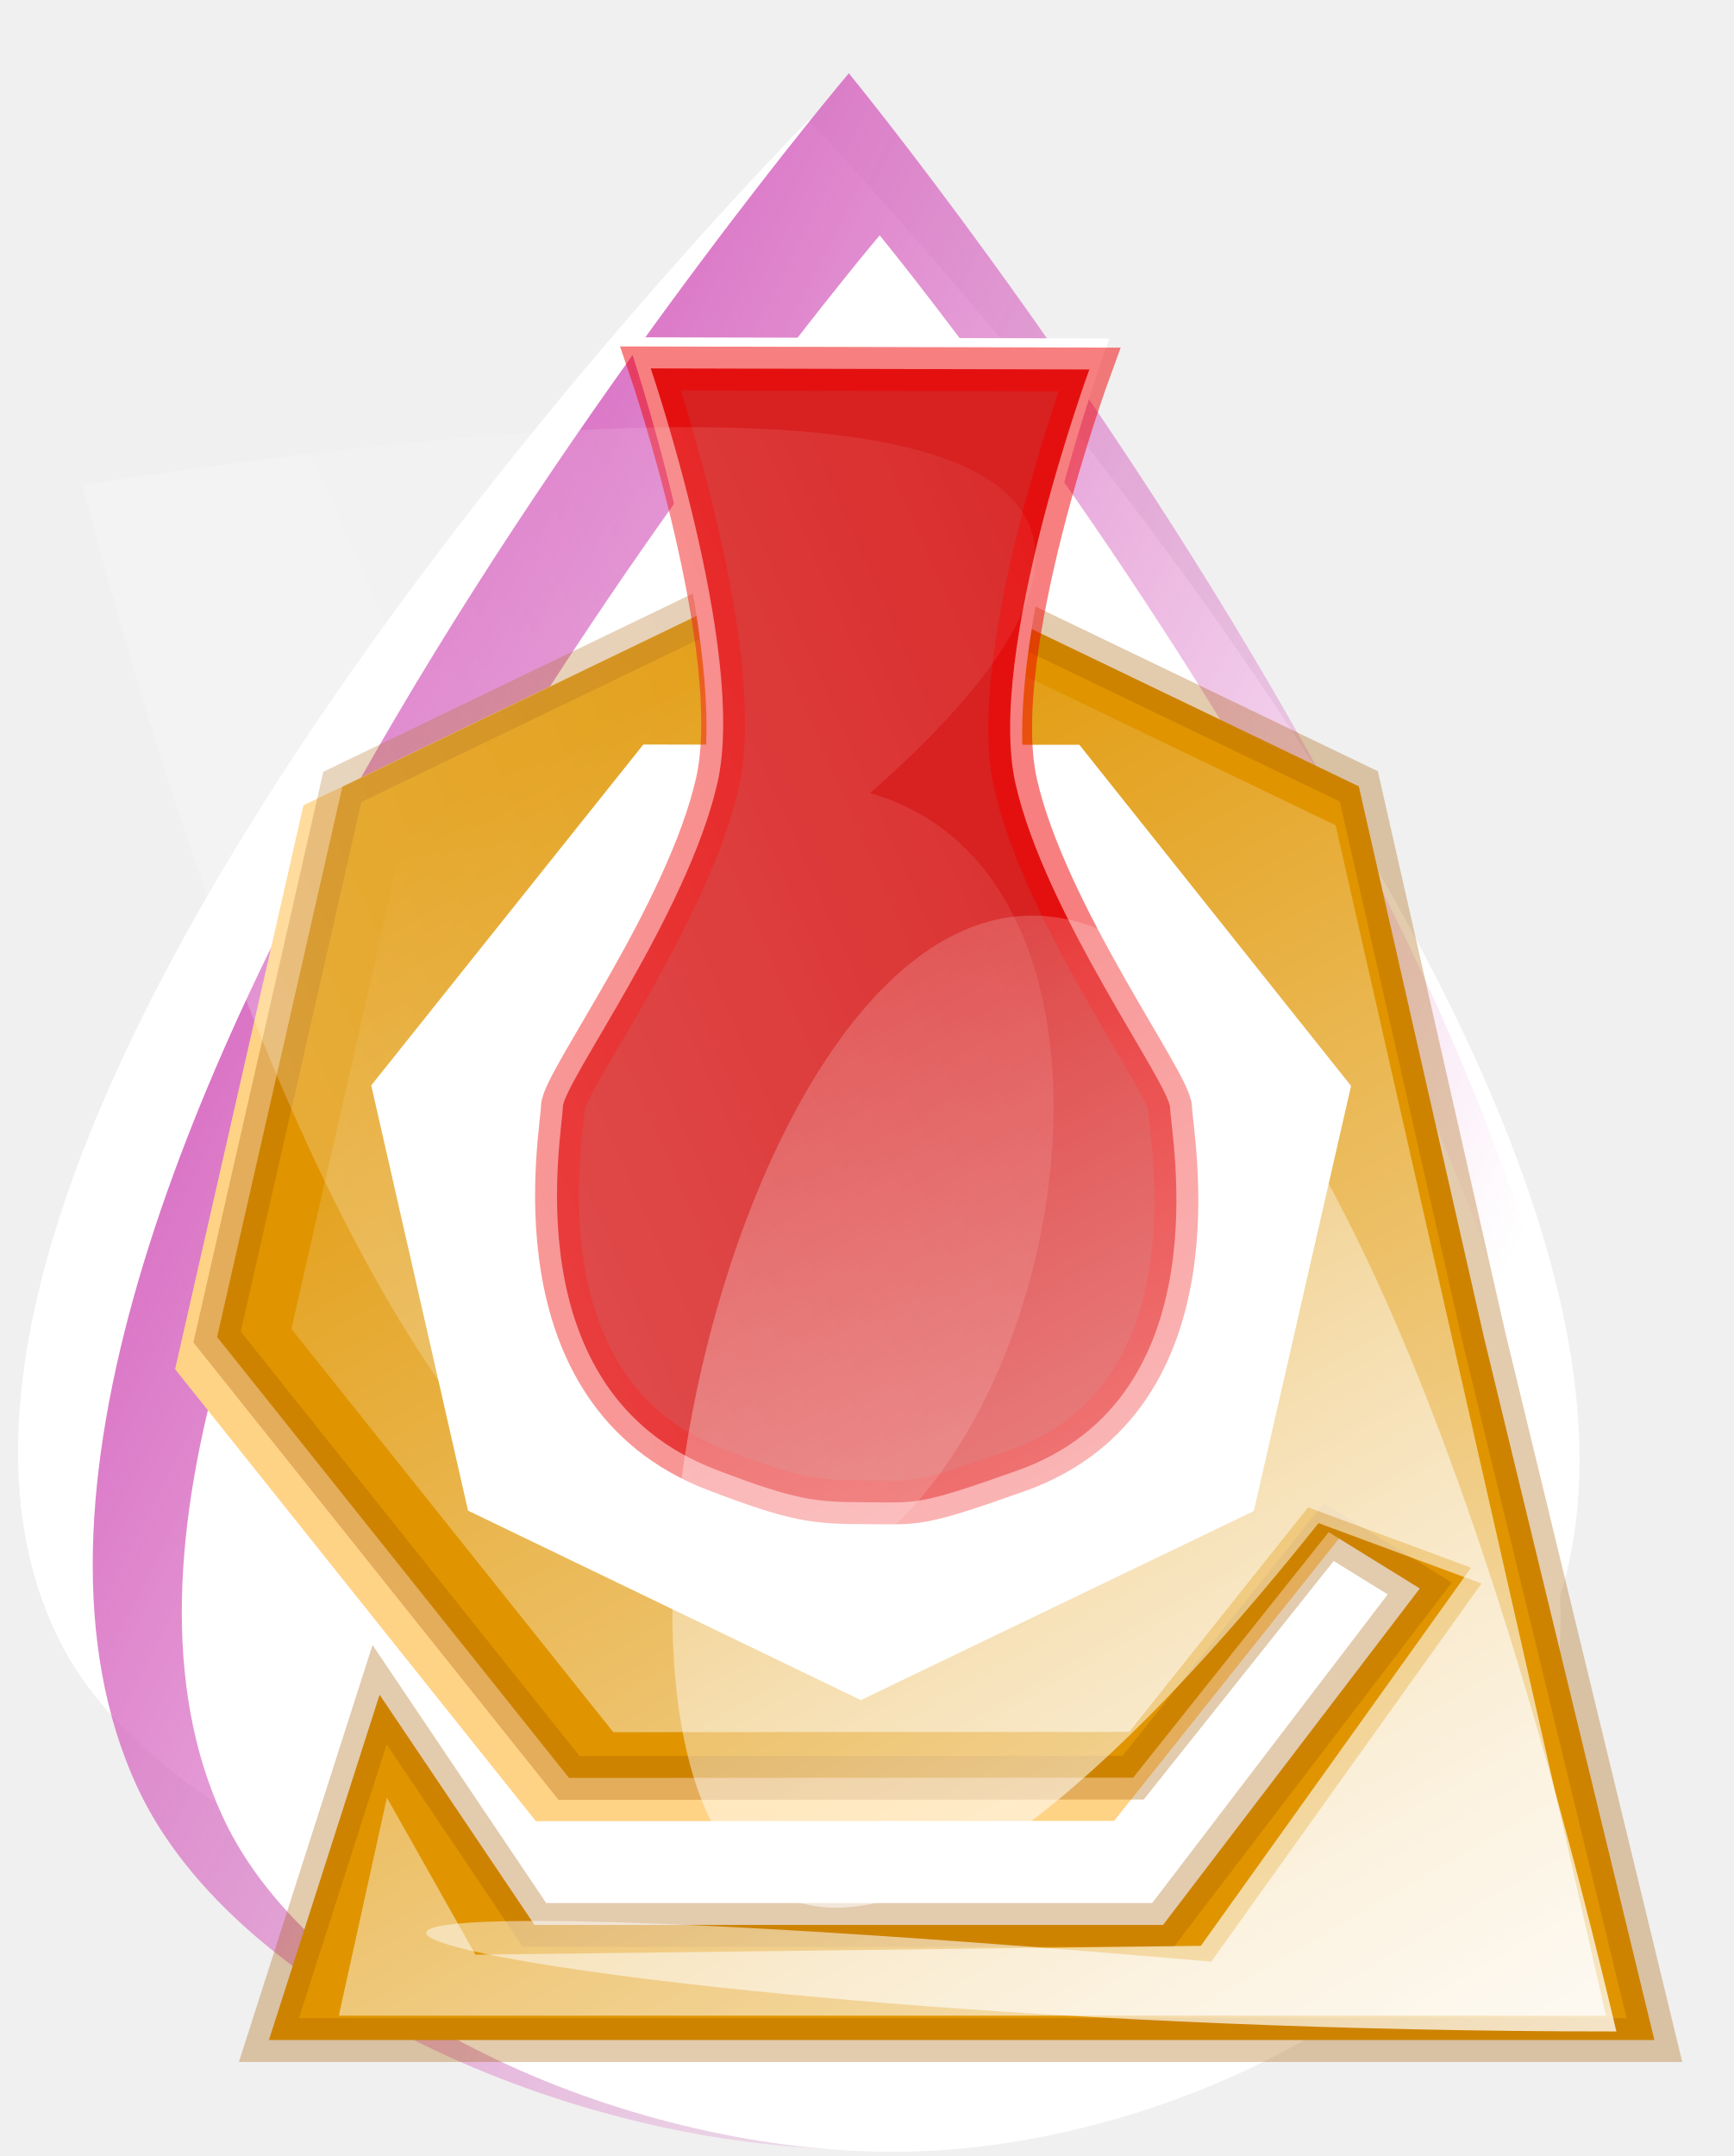
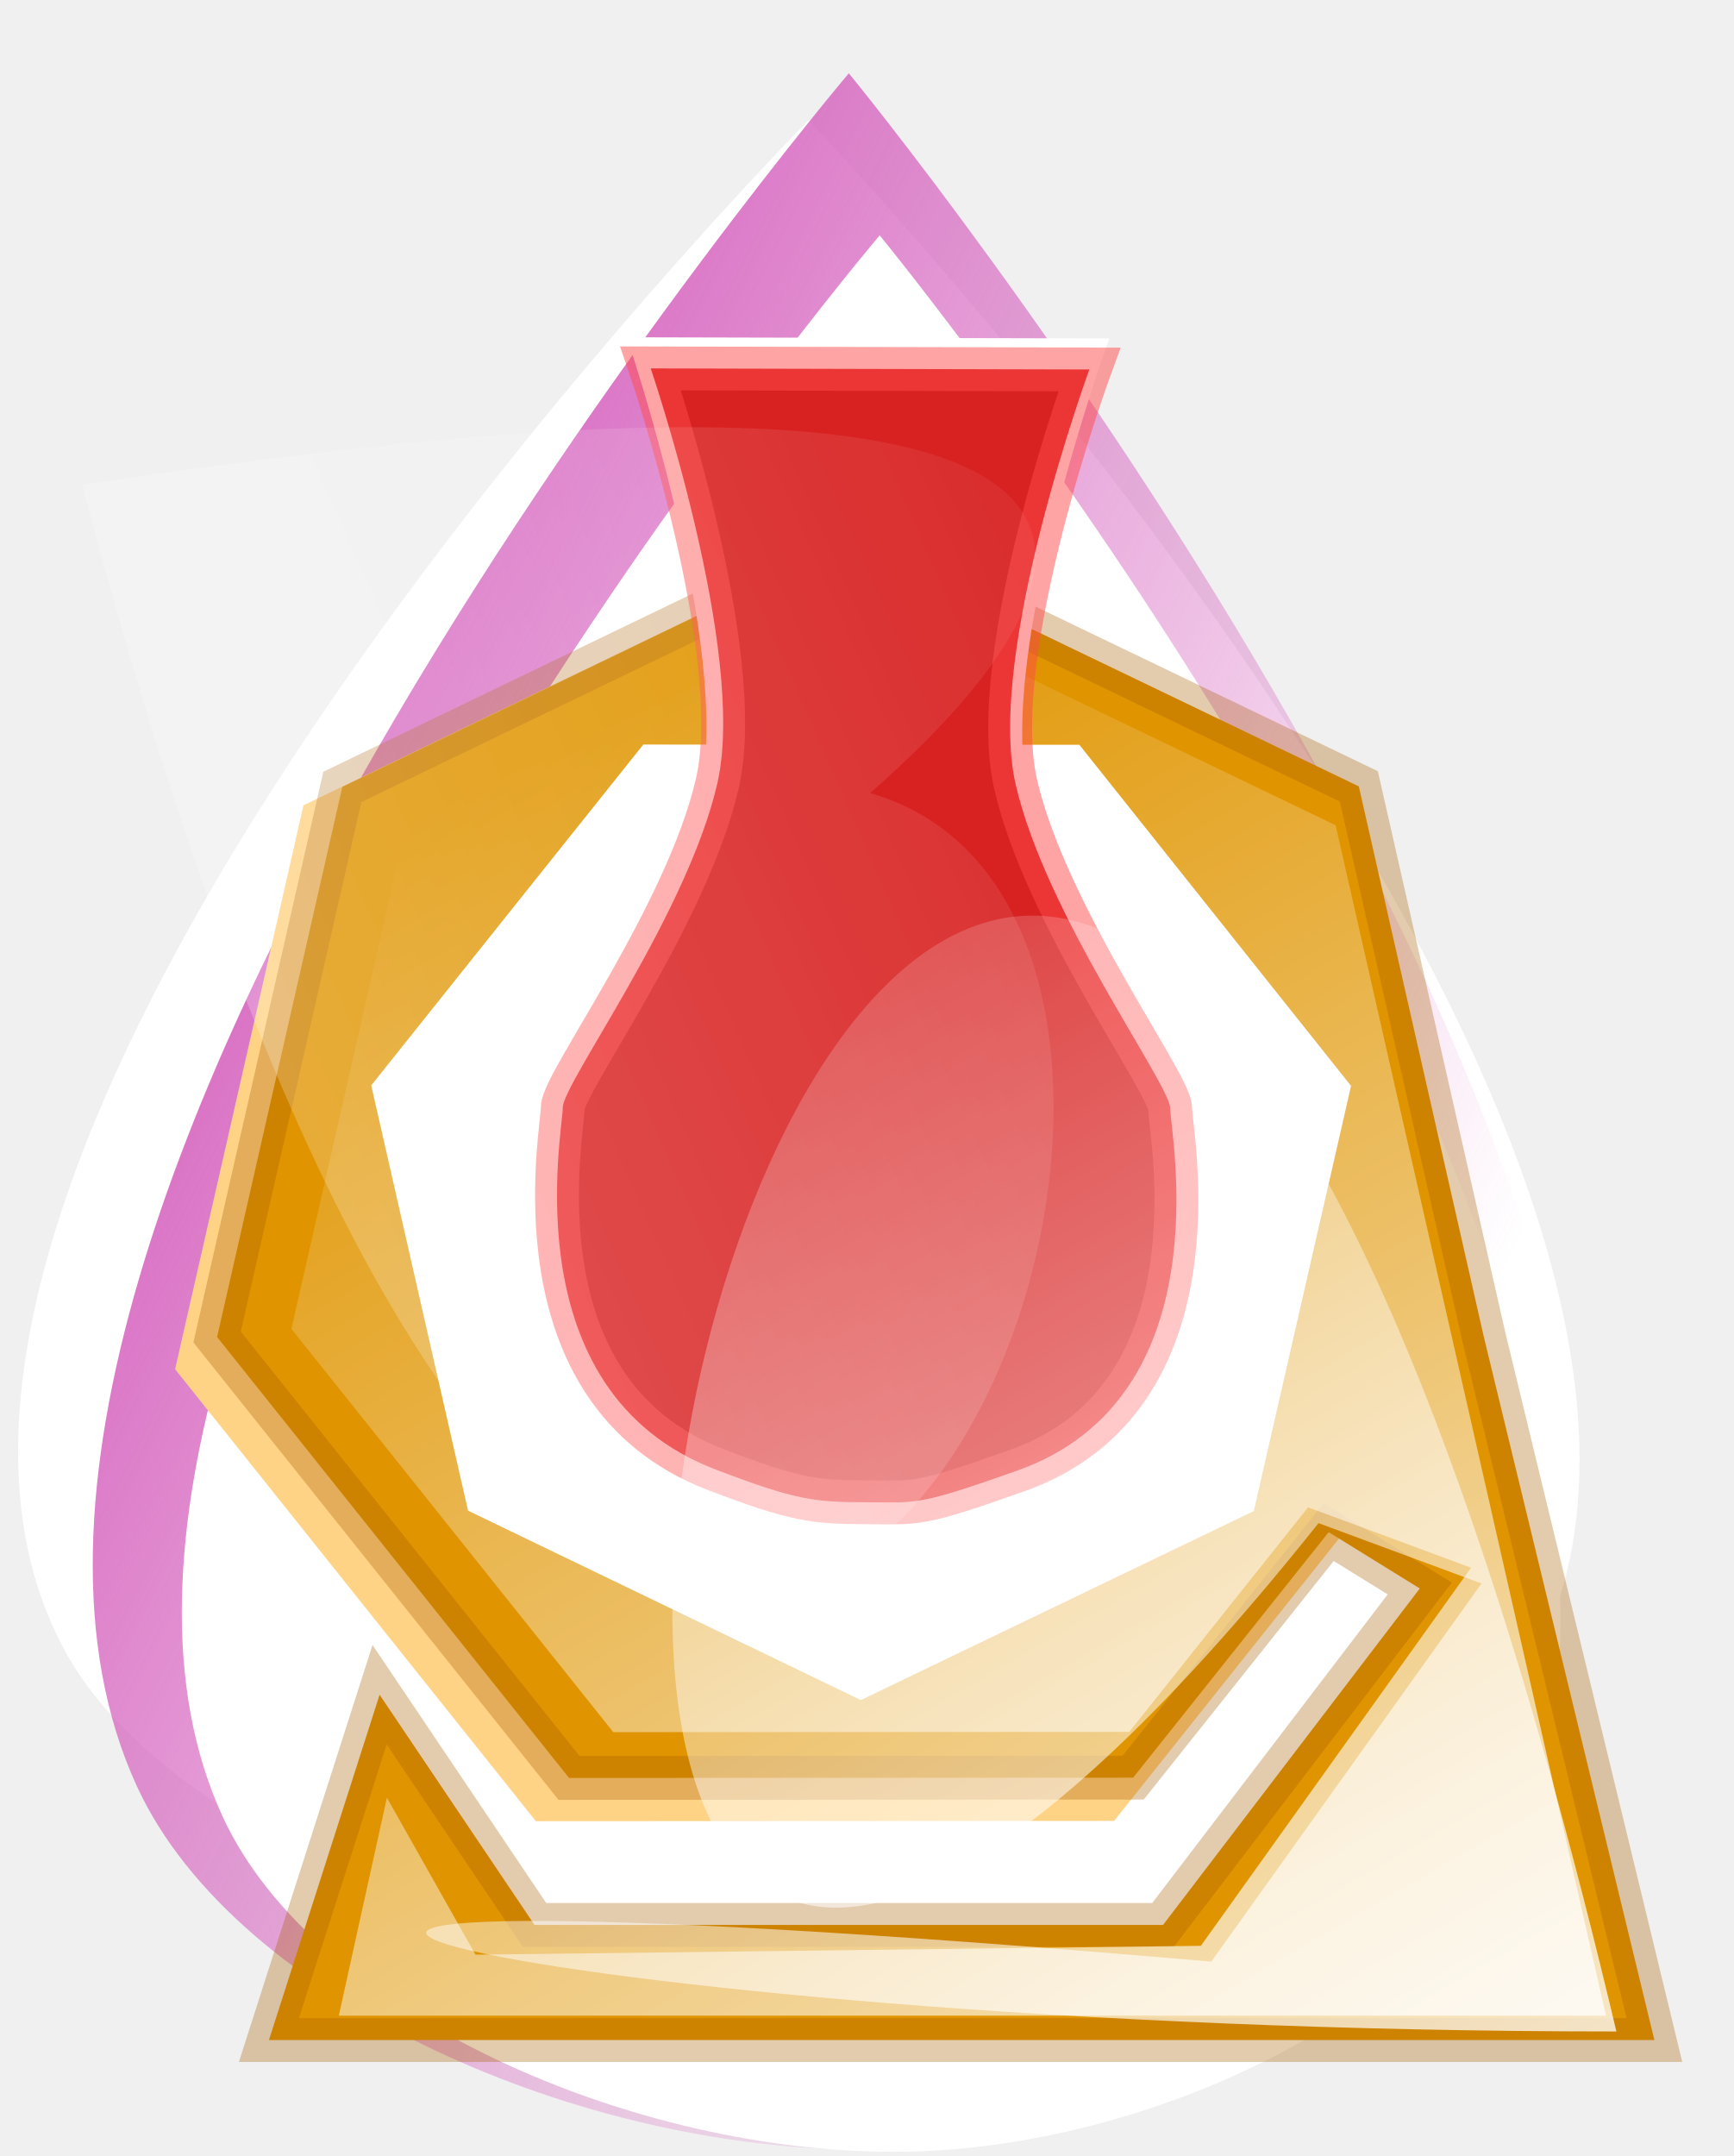
<svg xmlns="http://www.w3.org/2000/svg" xmlns:xlink="http://www.w3.org/1999/xlink" width="111.673mm" height="138.839mm" viewBox="0 0 395.692 491.95" id="svg7194" version="1.1">
  <defs id="defs7196">
    <linearGradient id="linearGradient9649">
      <stop style="stop-color:#d664bf;stop-opacity:1;" offset="0" id="stop9651" />
      <stop style="stop-color:#d664bf;stop-opacity:0;" offset="1" id="stop9653" />
    </linearGradient>
    <linearGradient id="linearGradient9593">
      <stop style="stop-color:#ffffff;stop-opacity:1;" offset="0" id="stop9595" />
      <stop style="stop-color:#ffffff;stop-opacity:0;" offset="1" id="stop9597" />
    </linearGradient>
    <linearGradient xlink:href="#linearGradient9593" id="linearGradient9599" x1="513.233" y1="554.197" x2="273.811" y2="140.034" gradientUnits="userSpaceOnUse" />
    <linearGradient gradientTransform="translate(2.381583,3.600299)" xlink:href="#linearGradient9593" id="linearGradient9599-2" x1="513.233" y1="554.197" x2="273.811" y2="140.034" gradientUnits="userSpaceOnUse" />
    <linearGradient gradientTransform="matrix(-1,0,0,-0.8997093,579.7175,524.4075)" xlink:href="#linearGradient9593" id="linearGradient9599-2-8" x1="601.804" y1="129.911" x2="120.954" y2="320.034" gradientUnits="userSpaceOnUse" />
    <linearGradient xlink:href="#linearGradient9649" id="linearGradient9655" x1="176.969" y1="109.128" x2="459.267" y2="253.58" gradientUnits="userSpaceOnUse" />
  </defs>
  <g id="layer1" transform="translate(-97.21805,0.02411795)">
    <path style="fill:#ffffff;fill-opacity:1;fill-rule:evenodd;stroke:none;stroke-width:1px;stroke-linecap:butt;stroke-linejoin:miter;stroke-opacity:1" d="m 111.906,376.43 c 23.57,43.675 106.709,74.704 175.855,73.947 64.154,-0.702 138.605,-31.447 159.746,-72.143 C 507.678,262.4 281.72,27.437 281.72,27.437 c 0,0 -231.907,233.933 -169.814,348.993 z" id="path8973-0" />
    <path style="fill:url(#linearGradient9655);fill-opacity:1;fill-rule:evenodd;stroke:none;stroke-width:1px;stroke-linecap:butt;stroke-linejoin:miter;stroke-opacity:1" d="m 128.486,407.621 c 22.547,48.923 102.077,83.68 168.221,82.833 61.37,-0.787 132.589,-35.226 152.812,-80.812 C 507.08,279.889 290.929,16.692 290.929,16.692 c 0,0 -221.841,262.043 -162.443,390.929 z" id="path8973" />
    <path style="fill:#ffffff;fill-opacity:1;fill-rule:evenodd;stroke:none;stroke-width:1px;stroke-linecap:butt;stroke-linejoin:miter;stroke-opacity:1" d="m 148.039,414.498 c 20.81,45.156 94.216,77.236 155.267,76.454 56.644,-0.726 122.378,-32.513 141.044,-74.589 C 497.477,296.603 297.972,53.675 297.972,53.675 c 0,0 -204.757,241.863 -149.933,360.824 z" id="path8973-8" />
    <path style="opacity:1;fill:#ffd385;fill-opacity:1;stroke:none;stroke-width:2.5;stroke-linejoin:miter;stroke-miterlimit:4;stroke-dasharray:none;stroke-dashoffset:0;stroke-opacity:1" id="path8190-7" d="m 386.888,386.672 -124.586,32.431 -103.033,-77.185 -3.895,-128.679 98.177,-83.275 126.319,24.837 59.341,114.246 z" transform="matrix(0.9921441,0.2577186,-0.2577186,0.9921441,67.27734,-67.88057)" />
    <path style="opacity:1;fill:#e09500;fill-opacity:1;stroke:#a75d00;stroke-width:10;stroke-linejoin:miter;stroke-miterlimit:4;stroke-dasharray:none;stroke-dashoffset:0;stroke-opacity:0.317" d="M 172.922,106.918 56.963,162.836 28.381,288.359 108.699,388.971 l 128.738,-0.066 44.626,-56.021 20.79,12.853 -58.59,76.771 -143.441,0 -35.355,-52.527 -25.254,78.791 316.178,0 L 317.49,288.414 288.939,162.717 Z" transform="translate(118.3805,16.69186)" id="path8190" />
    <path style="opacity:1;fill:#ffffff;fill-opacity:1;stroke:none;stroke-width:2.5;stroke-linejoin:miter;stroke-miterlimit:4;stroke-dasharray:none;stroke-dashoffset:0;stroke-opacity:1" id="path8190-3" d="m 386.888,386.672 -124.586,32.431 -103.033,-77.185 -3.895,-128.679 98.177,-83.275 126.319,24.837 59.341,114.246 z" transform="matrix(0.7481858,-0.1943482,-0.1943482,-0.7481858,129.2267,534.4113)" />
    <path style="fill:#ffffff;fill-opacity:1;fill-rule:evenodd;stroke:none;stroke-width:1px;stroke-linecap:butt;stroke-linejoin:miter;stroke-opacity:1" d="m 296.932,361.668 c 0,0 -16.162,11.113 35.355,-8.08 51.518,-19.193 38.385,-84.853 38.385,-90.914 0,-6.061 -31.313,-48.488 -38.818,-81.447 C 324.349,148.267 350.379,77.201 350.379,77.201 L 240.259,76.934 c 0,0 24.256,71.083 16.753,104.043 -7.504,32.959 -38.819,75.386 -38.819,81.447 0,6.061 -13.133,71.719 38.385,90.912 51.518,19.193 35.355,8.082 35.355,8.082" id="path8224" />
    <path style="opacity:1;fill:url(#linearGradient9599);fill-opacity:1;stroke:none;stroke-width:5;stroke-linejoin:miter;stroke-miterlimit:4;stroke-dasharray:none;stroke-dashoffset:0;stroke-opacity:1" d="m 295.918,137.247 -106.057,51.143 -26.141,114.805 73.46,92.02 117.745,-0.061 40.815,-51.237 37.197,13.775 -61.668,86.277 -165.538,2.02 -20.215,-35.819 -10.976,49.738 289.178,0 -35.579,-156.664 -26.113,-114.964 z" id="path8190-33" />
-     <path style="fill:#d82121;fill-opacity:1;fill-rule:evenodd;stroke:#f10000;stroke-width:10;stroke-linecap:butt;stroke-linejoin:miter;stroke-miterlimit:4;stroke-dasharray:none;stroke-opacity:0.5" d="m 329.376,335.527 c 47.1,-16.71 34.893,-77.135 34.893,-82.644 0,-5.51 -28.465,-44.077 -35.287,-74.039 -6.822,-29.961 16.84,-94.563 16.84,-94.563 L 245.719,84.038 c 0,0 22.05,64.617 15.229,94.579 -6.821,29.961 -35.288,68.529 -35.288,74.039 0,5.51 -11.786,64.791 34.893,82.643 18.547,7.093 22.674,7.423 34.411,7.46 11.721,0.037 11.571,0.872 34.411,-7.231 z" id="path8224-3" />
+     <path style="fill:#d82121;fill-opacity:1;fill-rule:evenodd;stroke:#ff4a4a;stroke-width:10;stroke-linecap:butt;stroke-linejoin:miter;stroke-miterlimit:4;stroke-dasharray:none;stroke-opacity:0.5" d="m 329.376,335.527 c 47.1,-16.71 34.893,-77.135 34.893,-82.644 0,-5.51 -28.465,-44.077 -35.287,-74.039 -6.822,-29.961 16.84,-94.563 16.84,-94.563 L 245.719,84.038 c 0,0 22.05,64.617 15.229,94.579 -6.821,29.961 -35.288,68.529 -35.288,74.039 0,5.51 -11.786,64.791 34.893,82.643 18.547,7.093 22.674,7.423 34.411,7.46 11.721,0.037 11.571,0.872 34.411,-7.231 z" id="path8224-3" />
    <path style="opacity:1;fill:url(#linearGradient9599-2);fill-opacity:1;stroke:none;stroke-width:5;stroke-linejoin:miter;stroke-miterlimit:4;stroke-dasharray:none;stroke-dashoffset:0;stroke-opacity:1" d="m 398.122,347.517 37.197,13.775 -61.668,86.277 c -322.708,-27.875 -158.549,15.94 92.451,15.94 -159.796,-674.538 -356.582,246.3 -67.98,-115.992 z" id="path8190-33-9" />
    <path style="opacity:0.402;fill:url(#linearGradient9599-2-8);fill-opacity:1;stroke:none;stroke-width:5;stroke-linejoin:miter;stroke-miterlimit:4;stroke-dasharray:none;stroke-dashoffset:0;stroke-opacity:1" d="m 183.977,214.982 62.239,3.074 c 0,0 265.85,-168.004 -130.22,-107.433 159.796,606.888 370.724,-93.309 67.98,104.359 z" id="path8190-33-9-6" />
  </g>
</svg>
